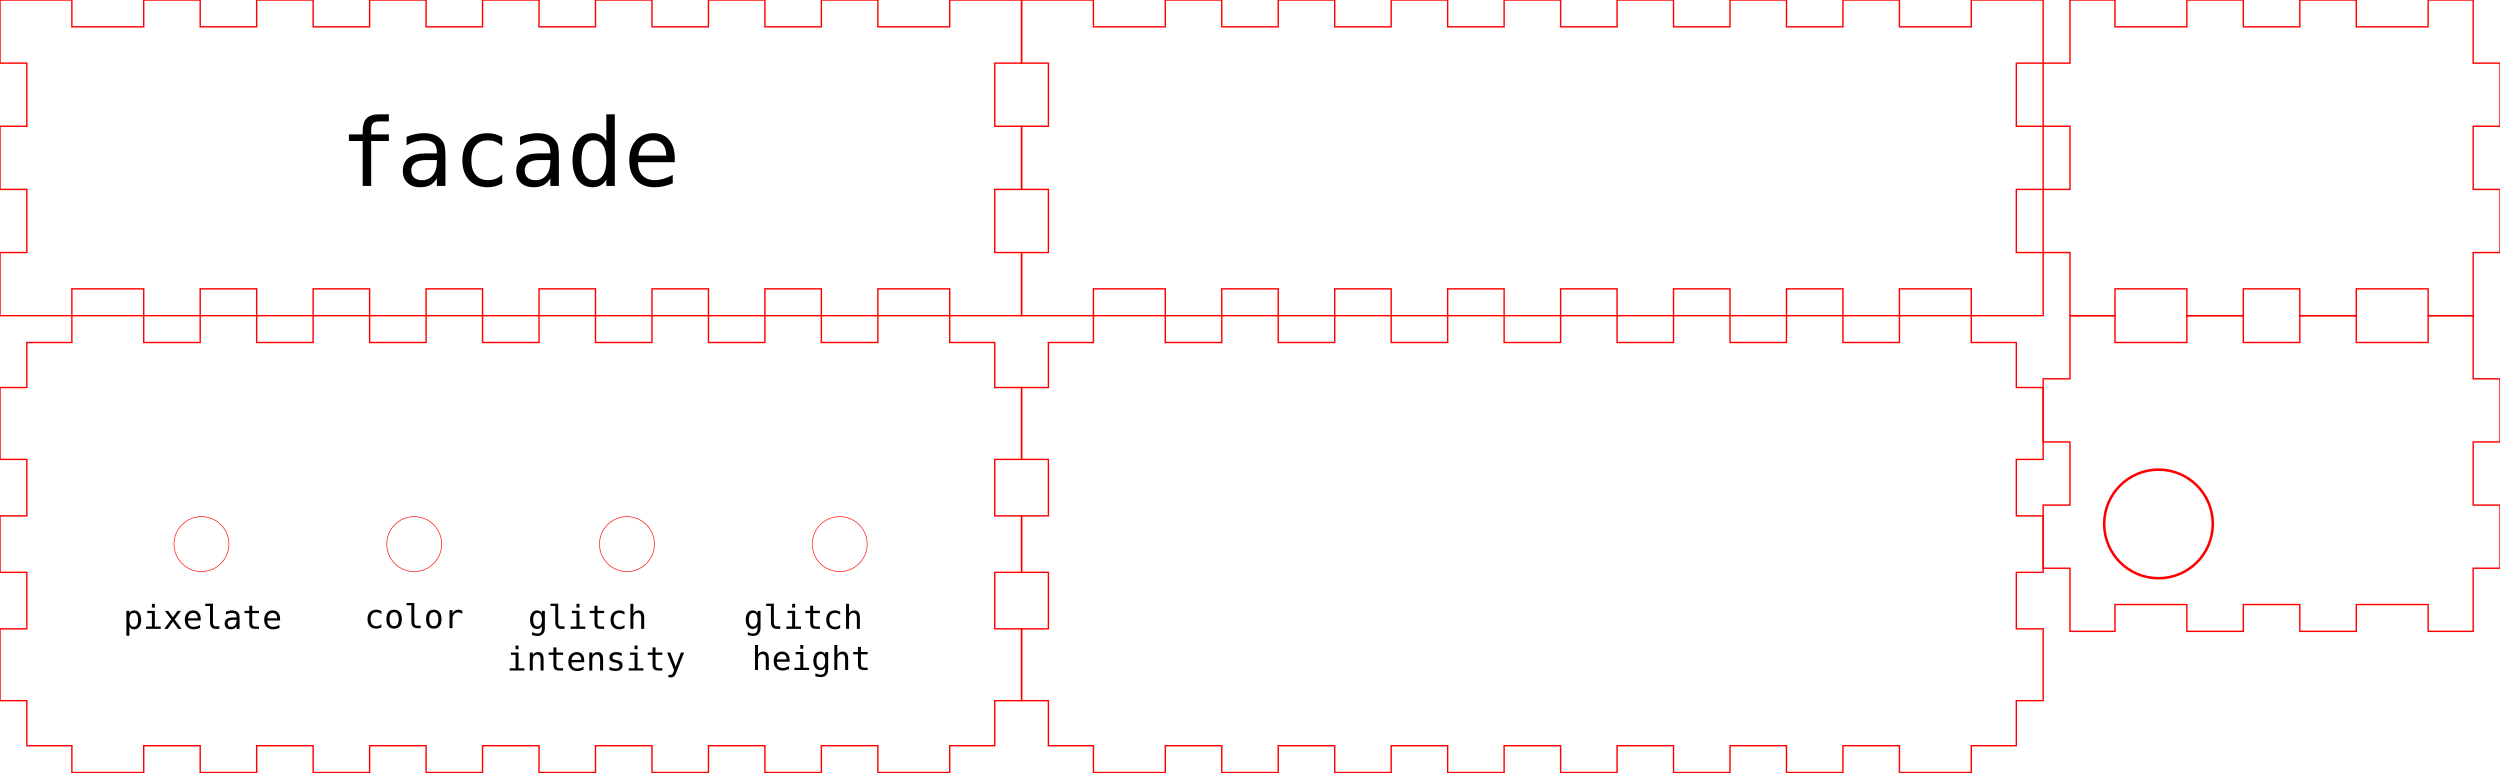
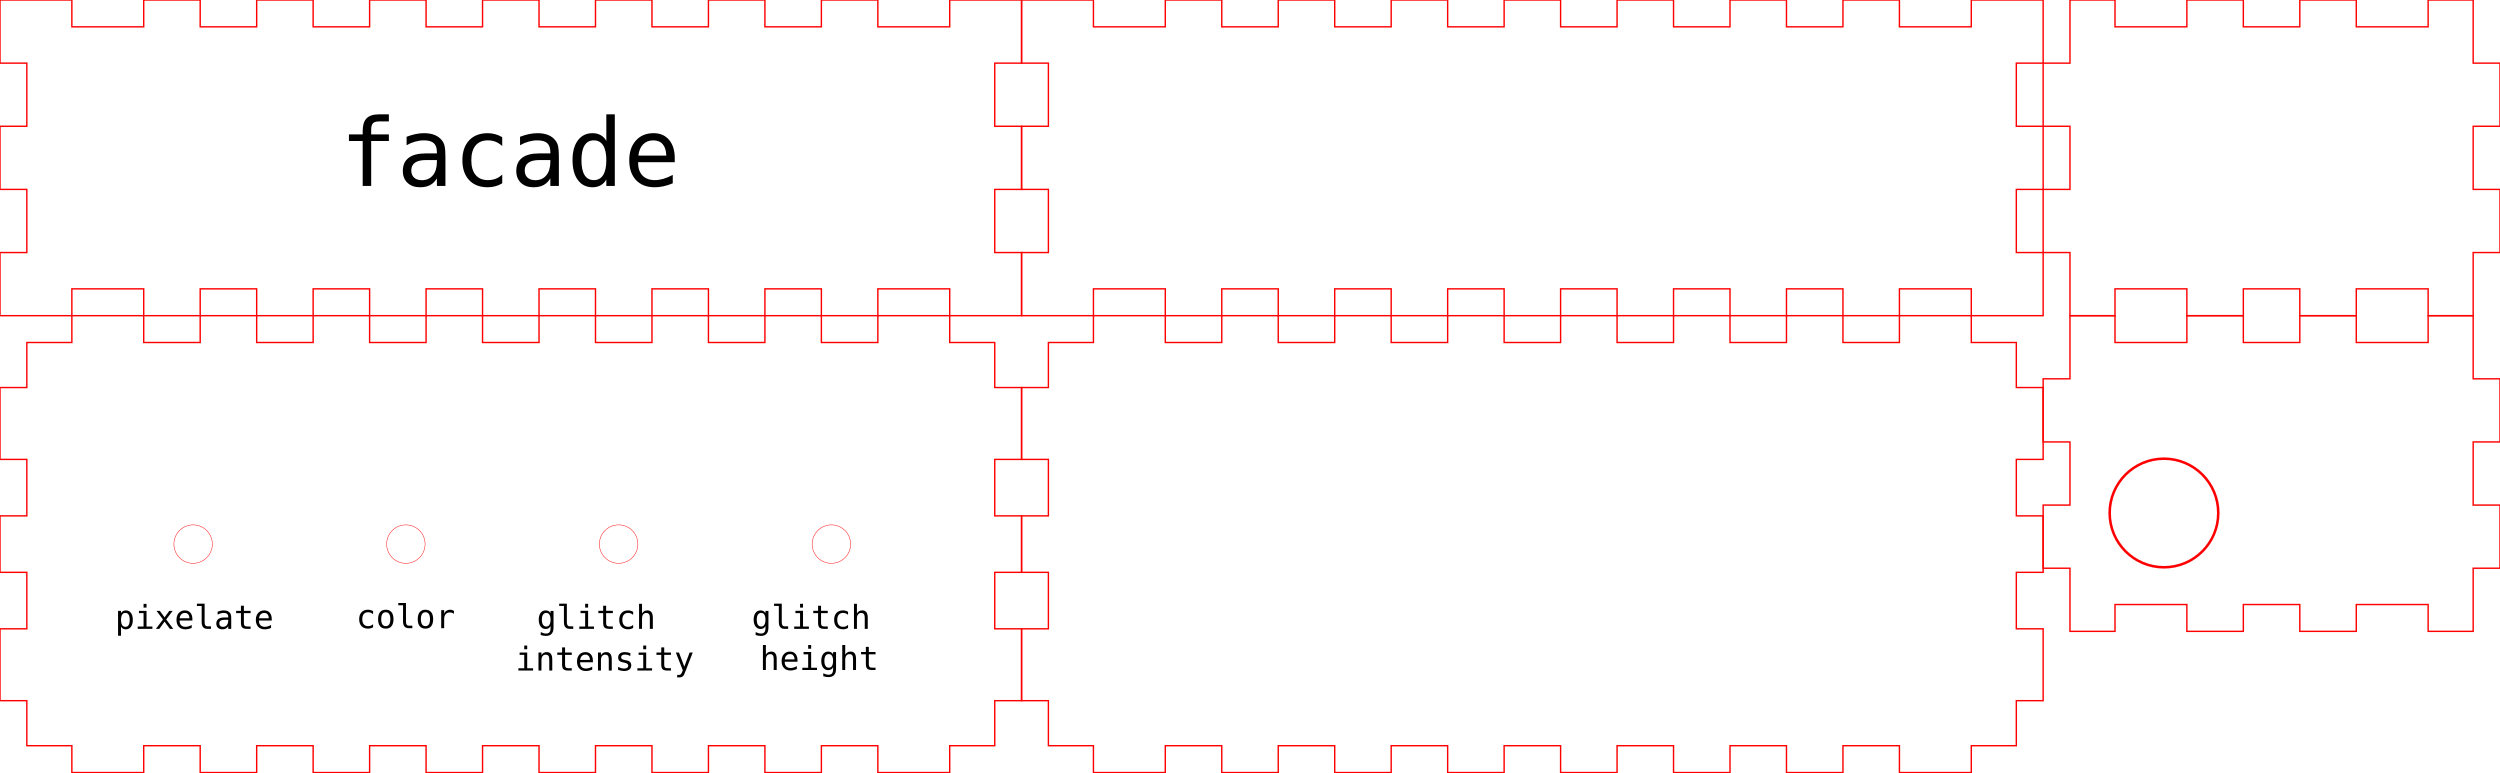
<svg xmlns="http://www.w3.org/2000/svg" version="1.1" width="17.708in" height="5.472in" viewBox=" 0 0 1593.72 492.48" id="svg26">
  <defs id="defs30" />
  <g transform="translate(0, 0) " id="g4">
    <polygon style="stroke:#FF0000; fill:none; stroke-width:0.9" points="0, 0 45.81, 0 45.81, 17.1 91.62, 17.1 91.62, 0 127.62, 0 127.62, 17.1 163.62, 17.1 163.62, 0 199.62, 0 199.62, 17.1 235.62, 17.1 235.62, 0 271.62, 0 271.62, 17.1 307.62, 17.1 307.62, 0 343.62, 0 343.62, 17.1 379.62, 17.1 379.62, 0 415.62, 0 415.62, 17.1 451.62, 17.1 451.62, 0 487.62, 0 487.62, 17.1 523.62, 17.1 523.62, 0 559.62, 0 559.62, 17.1 605.43, 17.1 605.43, 0 651.24, 0 651.24, 40.248 634.14, 40.248 634.14, 80.496 651.24, 80.496 651.24, 120.744 634.14, 120.744 634.14, 160.992 651.24, 160.992 651.24, 201.24 605.43, 201.24 605.43, 184.14 559.62, 184.14 559.62, 201.24 523.62, 201.24 523.62, 184.14 487.62, 184.14 487.62, 201.24 451.62, 201.24 451.62, 184.14 415.62, 184.14 415.62, 201.24 379.62, 201.24 379.62, 184.14 343.62, 184.14 343.62, 201.24 307.62, 201.24 307.62, 184.14 271.62, 184.14 271.62, 201.24 235.62, 201.24 235.62, 184.14 199.62, 184.14 199.62, 201.24 163.62, 201.24 163.62, 184.14 127.62, 184.14 127.62, 201.24 91.62, 201.24 91.62, 184.14 45.81, 184.14 45.81, 201.24 0, 201.24 0, 160.992 17.1, 160.992 17.1, 120.744 0, 120.744 0, 80.496 17.1, 80.496 17.1, 40.248 0, 40.248 " id="polygon2" />
  </g>
  <g transform="translate(651.24, 0) " id="g8">
    <polygon style="stroke:#FF0000; fill:none; stroke-width:0.9" points="0, 0 45.81, 0 45.81, 17.1 91.62, 17.1 91.62, 0 127.62, 0 127.62, 17.1 163.62, 17.1 163.62, 0 199.62, 0 199.62, 17.1 235.62, 17.1 235.62, 0 271.62, 0 271.62, 17.1 307.62, 17.1 307.62, 0 343.62, 0 343.62, 17.1 379.62, 17.1 379.62, 0 415.62, 0 415.62, 17.1 451.62, 17.1 451.62, 0 487.62, 0 487.62, 17.1 523.62, 17.1 523.62, 0 559.62, 0 559.62, 17.1 605.43, 17.1 605.43, 0 651.24, 0 651.24, 40.248 634.14, 40.248 634.14, 80.496 651.24, 80.496 651.24, 120.744 634.14, 120.744 634.14, 160.992 651.24, 160.992 651.24, 201.24 605.43, 201.24 605.43, 184.14 559.62, 184.14 559.62, 201.24 523.62, 201.24 523.62, 184.14 487.62, 184.14 487.62, 201.24 451.62, 201.24 451.62, 184.14 415.62, 184.14 415.62, 201.24 379.62, 201.24 379.62, 184.14 343.62, 184.14 343.62, 201.24 307.62, 201.24 307.62, 184.14 271.62, 184.14 271.62, 201.24 235.62, 201.24 235.62, 184.14 199.62, 184.14 199.62, 201.24 163.62, 201.24 163.62, 184.14 127.62, 184.14 127.62, 201.24 91.62, 201.24 91.62, 184.14 45.81, 184.14 45.81, 201.24 0, 201.24 0, 160.992 17.1, 160.992 17.1, 120.744 0, 120.744 0, 80.496 17.1, 80.496 17.1, 40.248 0, 40.248 " id="polygon6" />
  </g>
  <g transform="translate(1302.48, 0) " id="g12">
    <polygon style="stroke:#FF0000; fill:none; stroke-width:0.9" points="17.1, 0 45.81, 0 45.81, 17.1 91.62, 17.1 91.62, 0 127.62, 0 127.62, 17.1 163.62, 17.1 163.62, 0 199.62, 0 199.62, 17.1 245.43, 17.1 245.43, 0 274.14, 0 274.14, 40.248 291.24, 40.248 291.24, 80.496 274.14, 80.496 274.14, 120.744 291.24, 120.744 291.24, 160.992 274.14, 160.992 274.14, 201.24 245.43, 201.24 245.43, 184.14 199.62, 184.14 199.62, 201.24 163.62, 201.24 163.62, 184.14 127.62, 184.14 127.62, 201.24 91.62, 201.24 91.62, 184.14 45.81, 184.14 45.81, 201.24 17.1, 201.24 17.1, 160.992 0, 160.992 0, 120.744 17.1, 120.744 17.1, 80.496 0, 80.496 0, 40.248 17.1, 40.248 " id="polygon10" />
  </g>
  <g transform="translate(1302.48, 201.24) " id="g16">
    <polygon style="stroke:#FF0000; fill:none; stroke-width:0.9" points="17.1, 0 45.81, 0 45.81, 17.1 91.62, 17.1 91.62, 0 127.62, 0 127.62, 17.1 163.62, 17.1 163.62, 0 199.62, 0 199.62, 17.1 245.43, 17.1 245.43, 0 274.14, 0 274.14, 40.248 291.24, 40.248 291.24, 80.496 274.14, 80.496 274.14, 120.744 291.24, 120.744 291.24, 160.992 274.14, 160.992 274.14, 201.24 245.43, 201.24 245.43, 184.14 199.62, 184.14 199.62, 201.24 163.62, 201.24 163.62, 184.14 127.62, 184.14 127.62, 201.24 91.62, 201.24 91.62, 184.14 45.81, 184.14 45.81, 201.24 17.1, 201.24 17.1, 160.992 0, 160.992 0, 120.744 17.1, 120.744 17.1, 80.496 0, 80.496 0, 40.248 17.1, 40.248 " id="polygon14" />
  </g>
  <polygon id="polygon18" points="45.81,0 91.62,0 91.62,17.1 127.62,17.1 127.62,0 163.62,0 163.62,17.1 199.62,17.1 199.62,0 235.62,0 235.62,17.1 271.62,17.1 271.62,0 307.62,0 307.62,17.1 343.62,17.1 343.62,0 379.62,0 379.62,17.1 415.62,17.1 415.62,0 451.62,0 451.62,17.1 487.62,17.1 487.62,0 523.62,0 523.62,17.1 559.62,17.1 559.62,0 605.43,0 605.43,17.1 634.14,17.1 634.14,45.81 651.24,45.81 651.24,91.62 634.14,91.62 634.14,127.62 651.24,127.62 651.24,163.62 634.14,163.62 634.14,199.62 651.24,199.62 651.24,245.43 634.14,245.43 634.14,274.14 605.43,274.14 605.43,291.24 559.62,291.24 559.62,274.14 523.62,274.14 523.62,291.24 487.62,291.24 487.62,274.14 451.62,274.14 451.62,291.24 415.62,291.24 415.62,274.14 379.62,274.14 379.62,291.24 343.62,291.24 343.62,274.14 307.62,274.14 307.62,291.24 271.62,291.24 271.62,274.14 235.62,274.14 235.62,291.24 199.62,291.24 199.62,274.14 163.62,274.14 163.62,291.24 127.62,291.24 127.62,274.14 91.62,274.14 91.62,291.24 45.81,291.24 45.81,274.14 17.1,274.14 17.1,245.43 0,245.43 0,199.62 17.1,199.62 17.1,163.62 0,163.62 0,127.62 17.1,127.62 17.1,91.62 0,91.62 0,45.81 17.1,45.81 17.1,17.1 45.81,17.1 " style="fill:none;stroke:#ff0000;stroke-width:0.9" transform="translate(0,201.24)" />
  <text id="text4567" y="118.539" x="216.729" style="font-style:normal;font-weight:normal;font-size:60.062px;line-height:1.25;font-family:sans-serif;letter-spacing:0px;word-spacing:0px;fill:#000000;fill-opacity:1;stroke:none;stroke-width:1.502" xml:space="preserve">
    <tspan style="font-style:normal;font-variant:normal;font-weight:normal;font-stretch:normal;font-family:monospace;-inkscape-font-specification:monospace;stroke-width:1.502" y="118.539" x="216.729" id="tspan4565">facade</tspan>
  </text>
  <g transform="translate(651.24, 201.24) " id="g24">
    <polygon style="stroke:#FF0000; fill:none; stroke-width:0.9" points="17.1, 17.1 45.81, 17.1 45.81, 0 91.62, 0 91.62, 17.1 127.62, 17.1 127.62, 0 163.62, 0 163.62, 17.1 199.62, 17.1 199.62, 0 235.62, 0 235.62, 17.1 271.62, 17.1 271.62, 0 307.62, 0 307.62, 17.1 343.62, 17.1 343.62, 0 379.62, 0 379.62, 17.1 415.62, 17.1 415.62, 0 451.62, 0 451.62, 17.1 487.62, 17.1 487.62, 0 523.62, 0 523.62, 17.1 559.62, 17.1 559.62, 0 605.43, 0 605.43, 17.1 634.14, 17.1 634.14, 45.81 651.24, 45.81 651.24, 91.62 634.14, 91.62 634.14, 127.62 651.24, 127.62 651.24, 163.62 634.14, 163.62 634.14, 199.62 651.24, 199.62 651.24, 245.43 634.14, 245.43 634.14, 274.14 605.43, 274.14 605.43, 291.24 559.62, 291.24 559.62, 274.14 523.62, 274.14 523.62, 291.24 487.62, 291.24 487.62, 274.14 451.62, 274.14 451.62, 291.24 415.62, 291.24 415.62, 274.14 379.62, 274.14 379.62, 291.24 343.62, 291.24 343.62, 274.14 307.62, 274.14 307.62, 291.24 271.62, 291.24 271.62, 274.14 235.62, 274.14 235.62, 291.24 199.62, 291.24 199.62, 274.14 163.62, 274.14 163.62, 291.24 127.62, 291.24 127.62, 274.14 91.62, 274.14 91.62, 291.24 45.81, 291.24 45.81, 274.14 17.1, 274.14 17.1, 245.43 0, 245.43 0, 199.62 17.1, 199.62 17.1, 163.62 0, 163.62 0, 127.62 17.1, 127.62 17.1, 91.62 0, 91.62 0, 45.81 17.1, 45.81 " id="polygon22" />
  </g>
  <flowRoot xml:space="preserve" id="flowRoot3728" style="fill:black;fill-opacity:1;stroke:none;font-family:sans-serif;font-style:normal;font-weight:normal;font-size:40px;line-height:1.25;letter-spacing:0px;word-spacing:0px">
    <flowRegion id="flowRegion3730">
      <rect id="rect3732" width="149.186" height="86.503" x="149.186" y="334.755" />
    </flowRegion>
    <flowPara id="flowPara3734" />
  </flowRoot>
  <flowRoot xml:space="preserve" id="flowRoot4573" style="fill:black;fill-opacity:1;stroke:none;font-family:sans-serif;font-style:normal;font-weight:normal;font-size:40px;line-height:1.25;letter-spacing:0px;word-spacing:0px">
    <flowRegion id="flowRegion4575">
      <rect id="rect4577" width="151.769" height="110.446" x="89.409" y="241.308" />
    </flowRegion>
    <flowPara id="flowPara4579" />
  </flowRoot>
-   <g id="g4671" transform="translate(0.2598718)">
-     <g transform="translate(-16.20063)" id="g4649">
-       <text xml:space="preserve" style="font-style:normal;font-weight:normal;font-size:21.006px;line-height:1.25;font-family:sans-serif;letter-spacing:0px;word-spacing:0px;fill:#000000;fill-opacity:1;stroke:none;stroke-width:0.525" x="94.559" y="400.888" id="text3726">
-         <tspan id="tspan3724" x="94.559" y="400.888" style="font-style:normal;font-variant:normal;font-weight:normal;font-stretch:normal;font-family:monospace;-inkscape-font-specification:monospace;stroke-width:0.525">pixelate</tspan>
-       </text>
-       <circle id="path4571" cx="144.367" cy="346.86" style="fill:none;fill-opacity:1;stroke:#ff0000;stroke-width:0.412;stroke-opacity:1" r="17.51" />
-     </g>
-     <g transform="translate(-1.408739)" id="g4644">
-       <text xml:space="preserve" style="font-style:normal;font-weight:normal;font-size:37.5px;line-height:1.25;font-family:sans-serif;letter-spacing:0px;word-spacing:0px;fill:#000000;fill-opacity:1;stroke:none;stroke-width:0.938" x="233.431" y="400.453" id="text3738">
-         <tspan x="233.431" y="400.453" style="font-style:normal;font-variant:normal;font-weight:normal;font-stretch:normal;font-size:21px;font-family:monospace;-inkscape-font-specification:monospace;stroke-width:0.938" id="tspan3740">color</tspan>
-       </text>
-       <circle r="17.51" style="fill:none;fill-opacity:1;stroke:#ff0000;stroke-width:0.412;stroke-opacity:1" cy="346.86" cx="265.202" id="circle4584" />
-     </g>
-     <g transform="translate(13.38309)" id="g4639">
-       <text xml:space="preserve" style="font-style:normal;font-weight:normal;font-size:20.853px;line-height:1.25;font-family:sans-serif;letter-spacing:0px;word-spacing:0px;fill:#000000;fill-opacity:1;stroke:none;stroke-width:0.521" x="385.335" y="400.884" id="text3746">
-         <tspan id="tspan3744" x="385.335" y="400.884" style="font-style:normal;font-variant:normal;font-weight:normal;font-stretch:normal;font-size:21px;font-family:monospace;-inkscape-font-specification:monospace;text-align:center;text-anchor:middle;stroke-width:0.521">glitch</tspan>
-         <tspan x="385.335" y="427.473" style="font-style:normal;font-variant:normal;font-weight:normal;font-stretch:normal;font-size:21px;font-family:monospace;-inkscape-font-specification:monospace;text-align:center;text-anchor:middle;stroke-width:0.521" id="tspan3754">intensity</tspan>
-       </text>
-       <circle r="17.51" style="fill:none;fill-opacity:1;stroke:#ff0000;stroke-width:0.412;stroke-opacity:1" cy="346.86" cx="386.038" id="circle4584-0" />
-     </g>
-     <g transform="translate(28.17501)" id="g4633">
-       <text xml:space="preserve" style="font-style:normal;font-weight:normal;font-size:19.901px;line-height:1.25;font-family:sans-serif;letter-spacing:0px;word-spacing:0px;fill:#000000;fill-opacity:1;stroke:none;stroke-width:0.498" x="506.924" y="400.884" id="text3750">
-         <tspan id="tspan3748" x="506.924" y="400.884" style="font-style:normal;font-variant:normal;font-weight:normal;font-stretch:normal;font-size:21px;font-family:monospace;-inkscape-font-specification:monospace;text-align:center;text-anchor:middle;stroke-width:0.498">glitch</tspan>
-         <tspan x="506.924" y="427.134" style="font-style:normal;font-variant:normal;font-weight:normal;font-stretch:normal;font-size:21px;font-family:monospace;-inkscape-font-specification:monospace;text-align:center;text-anchor:middle;stroke-width:0.498" id="tspan3752">height</tspan>
-       </text>
-       <circle r="17.51" style="fill:none;fill-opacity:1;stroke:#ff0000;stroke-width:0.412;stroke-opacity:1" cy="346.86" cx="506.873" id="circle4584-9" />
-     </g>
-   </g>
-   <ellipse style="fill:none;fill-opacity:1;stroke:#ff0000;stroke-width:1.629;stroke-opacity:1" id="path4651" cx="1376.014" cy="333.995" rx="34.619" ry="34.619" />
+   <text xml:space="preserve" style="font-style:normal;font-weight:normal;font-size:21.006px;line-height:1.25;font-family:sans-serif;letter-spacing:0px;word-spacing:0px;fill:#000000;fill-opacity:1;stroke:none;stroke-width:0.525" x="73.303" y="400.888" id="text3726">
+     <tspan id="tspan3724" x="73.303" y="400.888" style="font-style:normal;font-variant:normal;font-weight:normal;font-stretch:normal;font-family:monospace;-inkscape-font-specification:monospace;stroke-width:0.525">pixelate</tspan>
+   </text>
+   <ellipse id="path4571" cx="123.111" cy="346.86" style="fill:none;fill-opacity:1;stroke:#ff0000;stroke-width:0.289;stroke-opacity:1" rx="12.257" ry="12.257" />
+   <text xml:space="preserve" style="font-style:normal;font-weight:normal;font-size:37.5px;line-height:1.25;font-family:sans-serif;letter-spacing:0px;word-spacing:0px;fill:#000000;fill-opacity:1;stroke:none;stroke-width:0.938" x="226.967" y="400.453" id="text3738">
+     <tspan x="226.967" y="400.453" style="font-style:normal;font-variant:normal;font-weight:normal;font-stretch:normal;font-size:21px;font-family:monospace;-inkscape-font-specification:monospace;stroke-width:0.938" id="tspan3740">color</tspan>
+   </text>
+   <ellipse style="fill:none;fill-opacity:1;stroke:#ff0000;stroke-width:0.289;stroke-opacity:1" cy="346.86" cx="258.738" id="circle4584" rx="12.257" ry="12.257" />
+   <text xml:space="preserve" style="font-style:normal;font-weight:normal;font-size:20.853px;line-height:1.25;font-family:sans-serif;letter-spacing:0px;word-spacing:0px;fill:#000000;fill-opacity:1;stroke:none;stroke-width:0.521" x="393.663" y="400.884" id="text3746">
+     <tspan id="tspan3744" x="393.663" y="400.884" style="font-style:normal;font-variant:normal;font-weight:normal;font-stretch:normal;font-size:21px;font-family:monospace;-inkscape-font-specification:monospace;text-align:center;text-anchor:middle;stroke-width:0.521">glitch</tspan>
+     <tspan x="393.663" y="427.473" style="font-style:normal;font-variant:normal;font-weight:normal;font-stretch:normal;font-size:21px;font-family:monospace;-inkscape-font-specification:monospace;text-align:center;text-anchor:middle;stroke-width:0.521" id="tspan3754">intensity</tspan>
+   </text>
+   <ellipse style="fill:none;fill-opacity:1;stroke:#ff0000;stroke-width:0.289;stroke-opacity:1" cy="346.86" cx="394.366" id="circle4584-0" rx="12.257" ry="12.257" />
+   <text xml:space="preserve" style="font-style:normal;font-weight:normal;font-size:19.901px;line-height:1.25;font-family:sans-serif;letter-spacing:0px;word-spacing:0px;fill:#000000;fill-opacity:1;stroke:none;stroke-width:0.498" x="530.044" y="400.884" id="text3750">
+     <tspan id="tspan3748" x="530.044" y="400.884" style="font-style:normal;font-variant:normal;font-weight:normal;font-stretch:normal;font-size:21px;font-family:monospace;-inkscape-font-specification:monospace;text-align:center;text-anchor:middle;stroke-width:0.498">glitch</tspan>
+     <tspan x="530.044" y="427.134" style="font-style:normal;font-variant:normal;font-weight:normal;font-stretch:normal;font-size:21px;font-family:monospace;-inkscape-font-specification:monospace;text-align:center;text-anchor:middle;stroke-width:0.498" id="tspan3752">height</tspan>
+   </text>
+   <ellipse style="fill:none;fill-opacity:1;stroke:#ff0000;stroke-width:0.289;stroke-opacity:1" cy="346.86" cx="529.993" id="circle4584-9" rx="12.257" ry="12.257" />
+   <ellipse style="fill:none;fill-opacity:1;stroke:#ff0000;stroke-width:1.629;stroke-opacity:1" id="path4651" cx="1379.5" cy="327.022" rx="34.619" ry="34.619" />
</svg>
